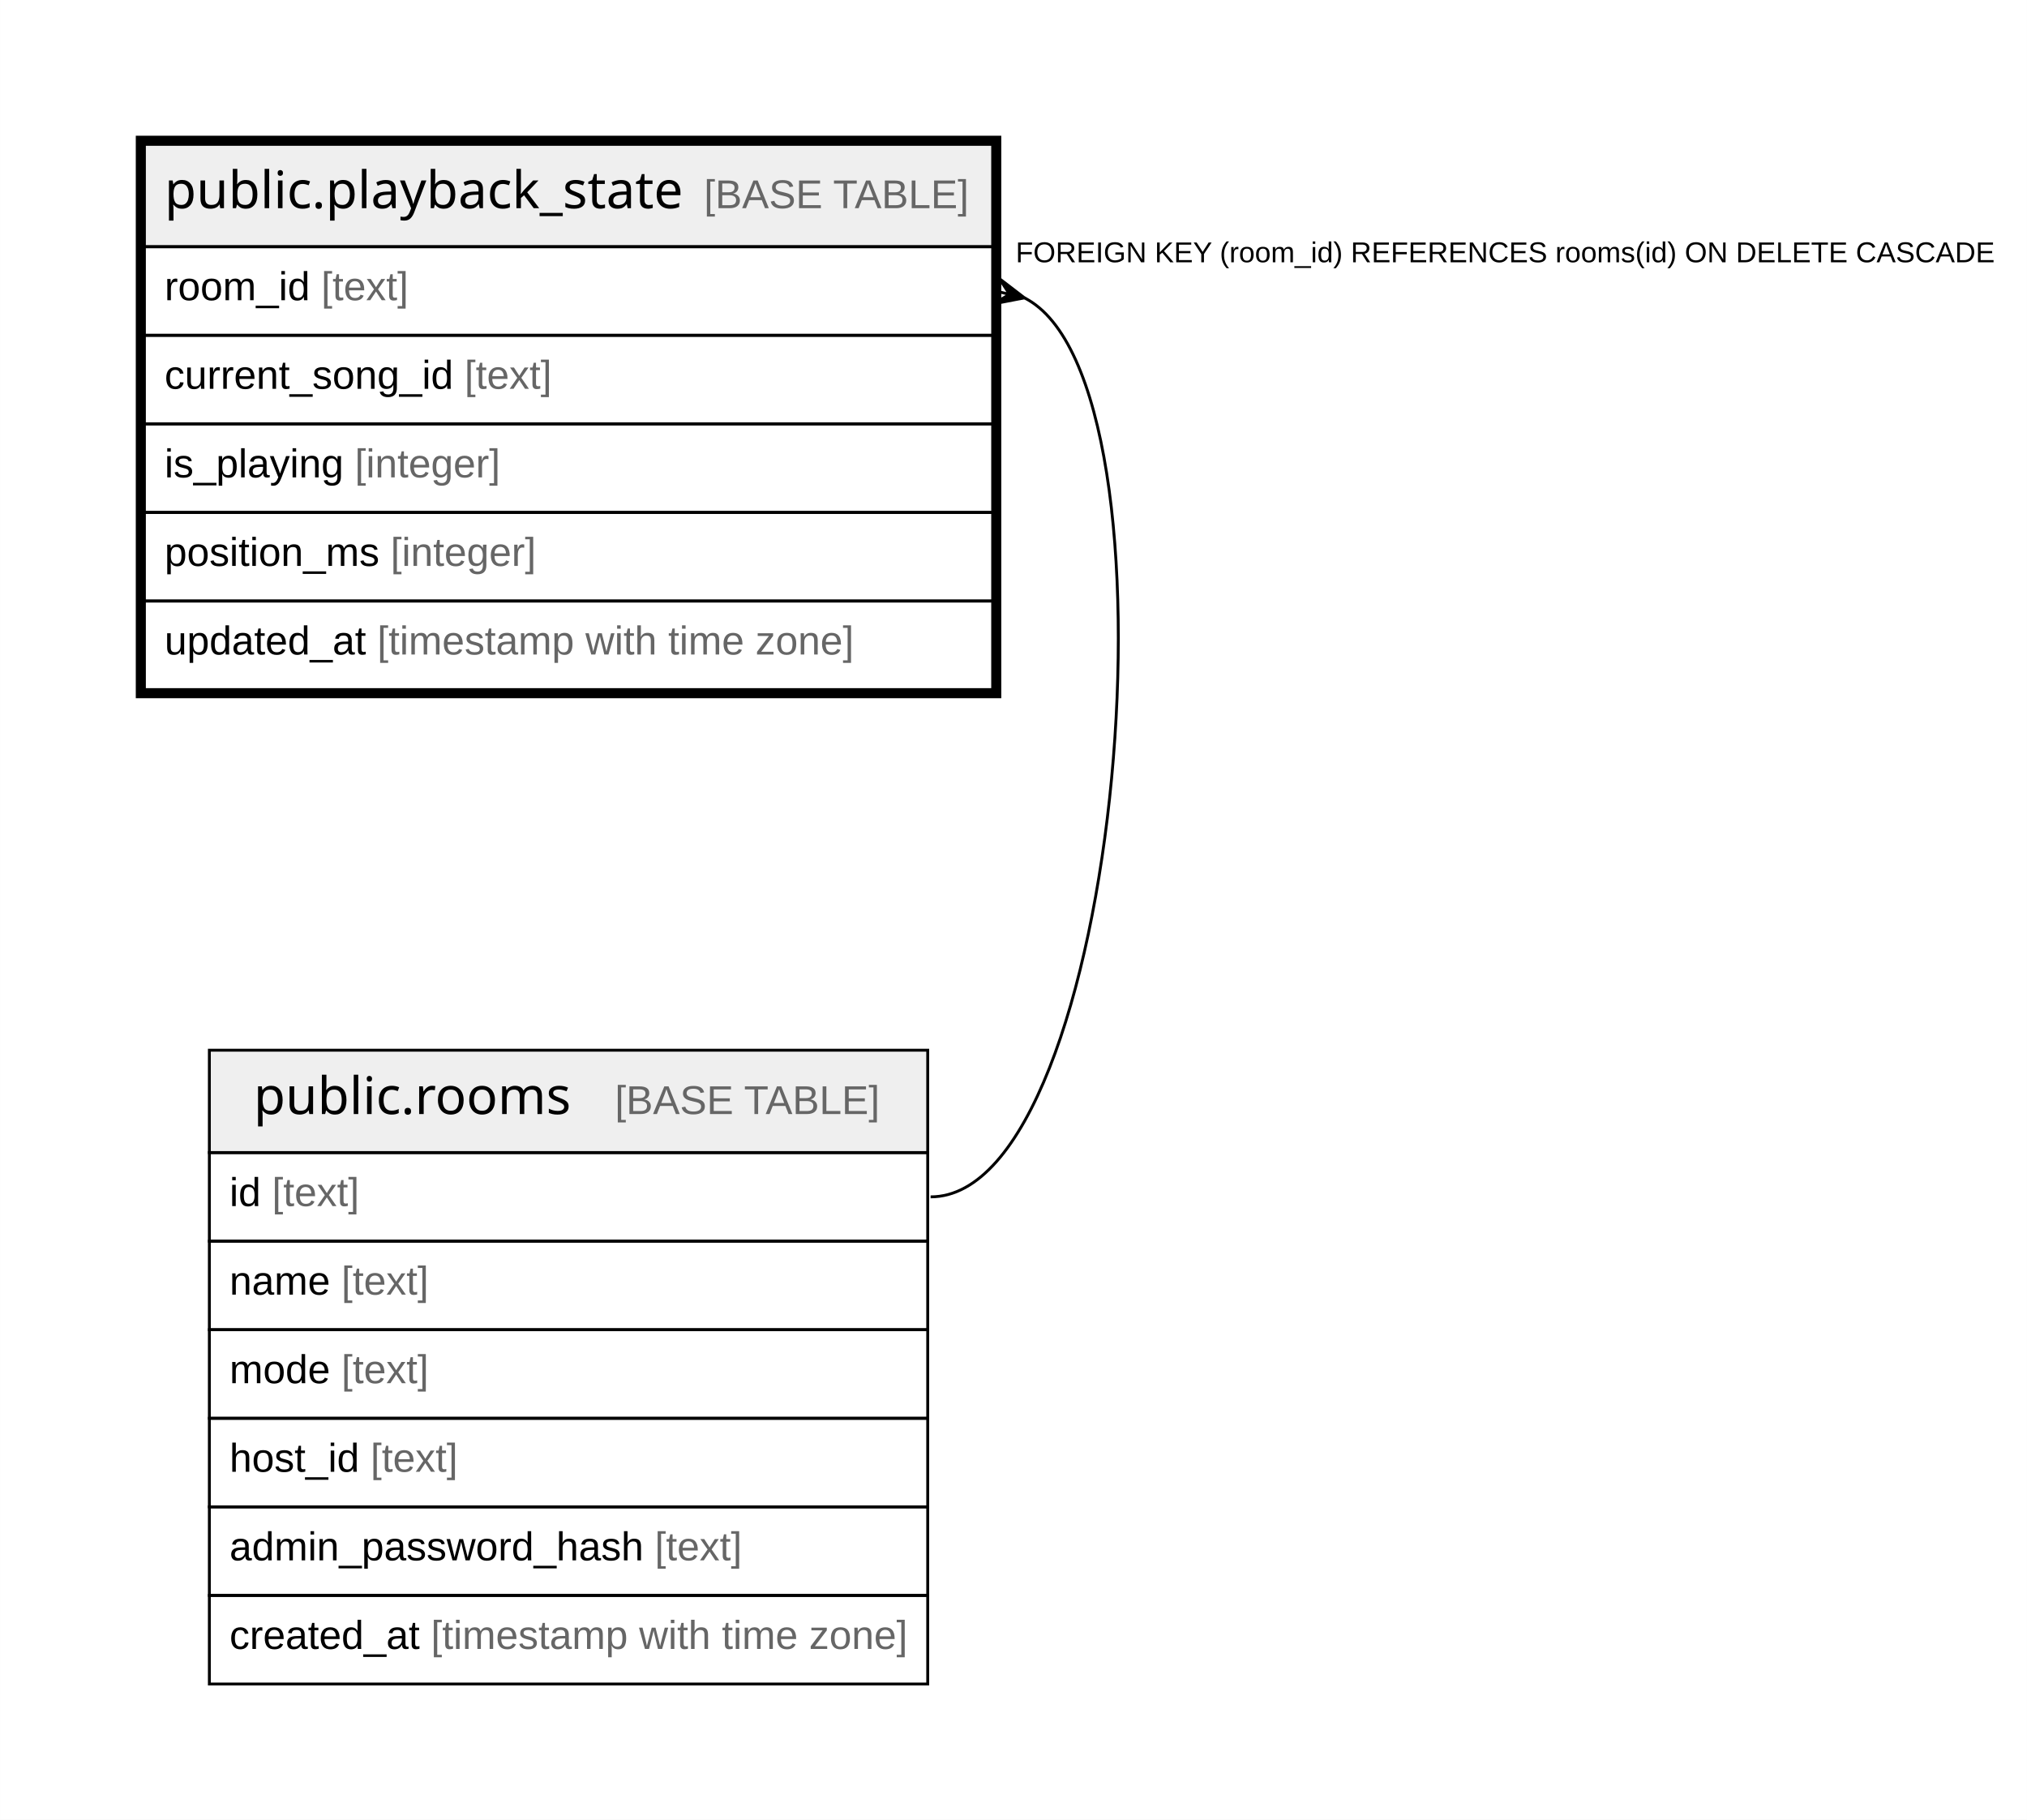
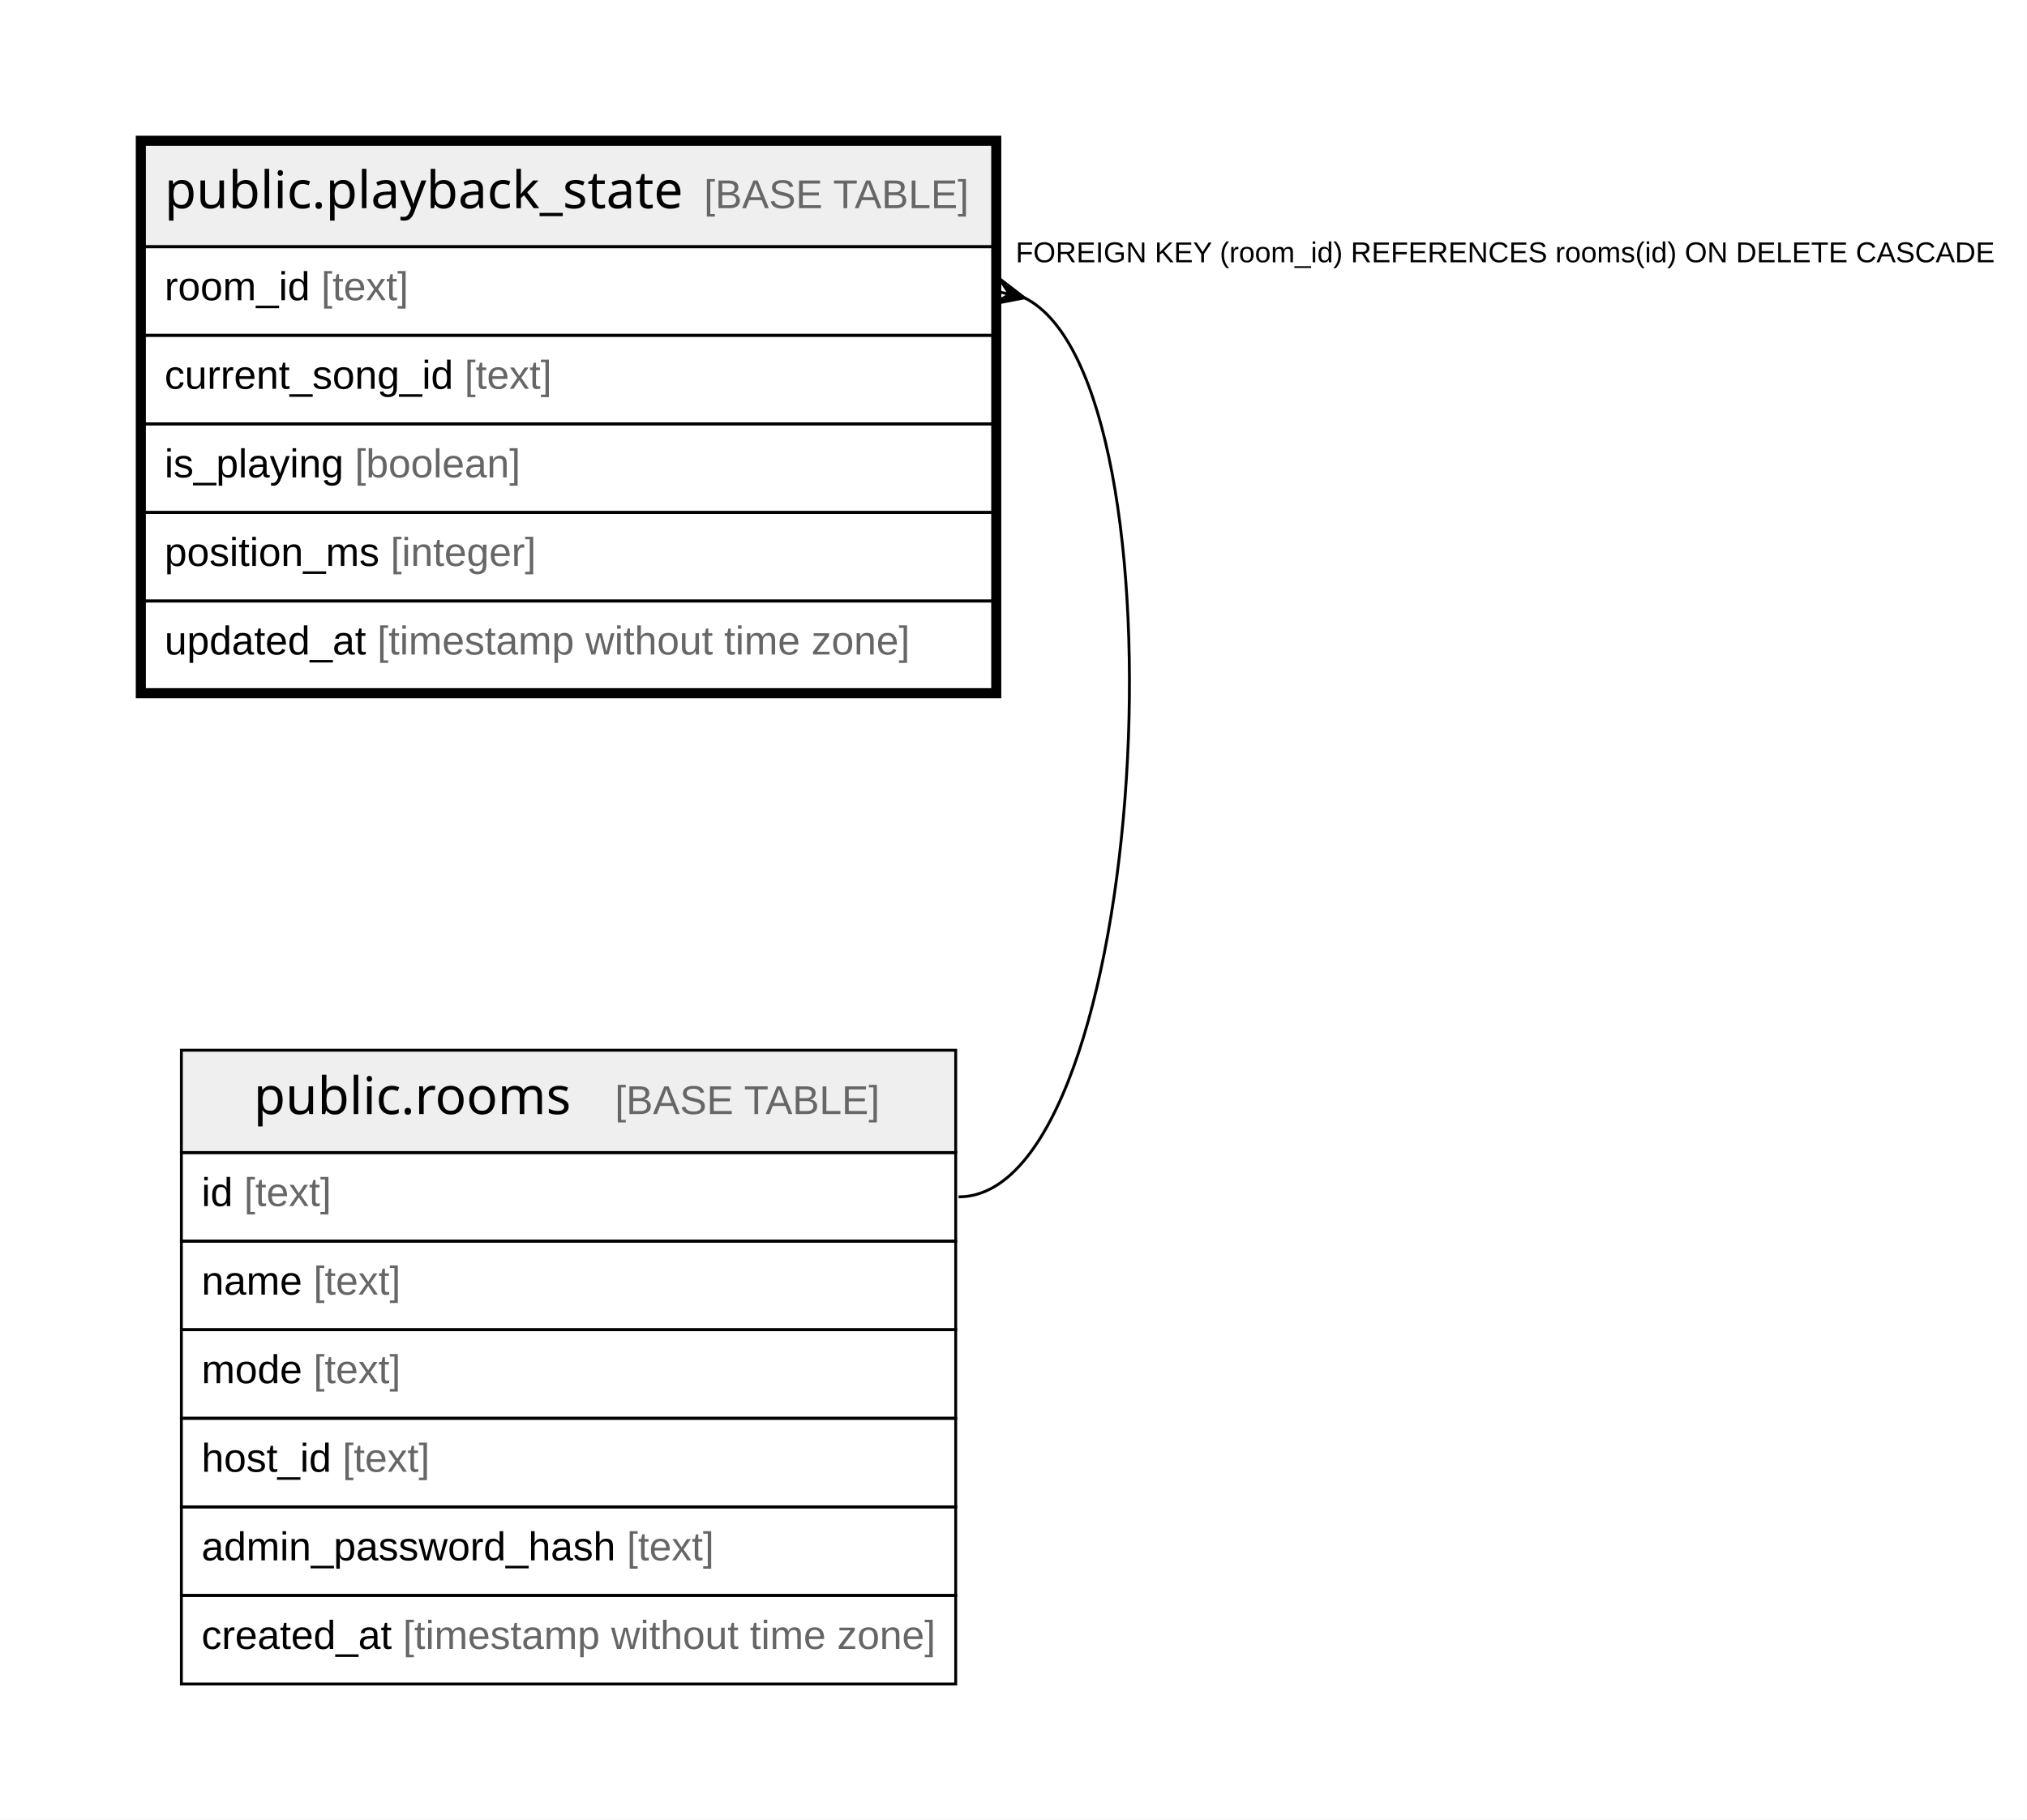
<svg xmlns="http://www.w3.org/2000/svg" width="705pt" height="633pt" viewBox="0.00 0.00 704.75 632.80">
  <g id="graph0" class="graph" transform="scale(1 1) rotate(0) translate(4 628.8)">
    <polygon fill="white" stroke="none" points="-4,4 -4,-628.8 700.75,-628.8 700.75,4 -4,4" />
    <g id="node1" class="node">
      <polygon fill="#efefef" stroke="none" points="46.2,-543 46.2,-578.6 341.13,-578.6 341.13,-543 46.2,-543" />
      <polygon fill="none" stroke="black" points="46.2,-543 46.2,-578.6 341.13,-578.6 341.13,-543 46.2,-543" />
      <text text-anchor="start" x="53.2" y="-556.4" font-family="Arial Bold" font-size="18.00">public.playback_state</text>
      <text text-anchor="start" x="209.65" y="-556.4" font-family="Arial" font-size="14.00">    </text>
      <text text-anchor="start" x="240.76" y="-556.4" font-family="Arial" font-size="14.00" fill="#666666">[BASE TABLE]</text>
      <polygon fill="none" stroke="black" points="46.2,-512.2 46.2,-543 341.13,-543 341.13,-512.2 46.2,-512.2" />
      <text text-anchor="start" x="53.2" y="-524.4" font-family="Arial" font-size="14.00">room_id </text>
      <text text-anchor="start" x="107.67" y="-524.4" font-family="Arial" font-size="14.00" fill="#666666">[text]</text>
      <polygon fill="none" stroke="black" points="46.2,-481.4 46.2,-512.2 341.13,-512.2 341.13,-481.4 46.2,-481.4" />
      <text text-anchor="start" x="53.2" y="-493.6" font-family="Arial" font-size="14.00">current_song_id </text>
      <text text-anchor="start" x="157.49" y="-493.6" font-family="Arial" font-size="14.00" fill="#666666">[text]</text>
      <polygon fill="none" stroke="black" points="46.2,-450.6 46.2,-481.4 341.13,-481.4 341.13,-450.6 46.2,-450.6" />
      <text text-anchor="start" x="53.2" y="-462.8" font-family="Arial" font-size="14.00">is_playing </text>
-       <text text-anchor="start" x="119.35" y="-462.8" font-family="Arial" font-size="14.00" fill="#666666">[integer]</text>
+       <text text-anchor="start" x="119.35" y="-462.8" font-family="Arial" font-size="14.00" fill="#666666">[boolean]</text>
      <polygon fill="none" stroke="black" points="46.2,-419.8 46.2,-450.6 341.13,-450.6 341.13,-419.8 46.2,-419.8" />
      <text text-anchor="start" x="53.2" y="-432" font-family="Arial" font-size="14.00">position_ms </text>
      <text text-anchor="start" x="131.79" y="-432" font-family="Arial" font-size="14.00" fill="#666666">[integer]</text>
      <polygon fill="none" stroke="black" points="46.2,-389 46.2,-419.8 341.13,-419.8 341.13,-389 46.2,-389" />
      <text text-anchor="start" x="53.2" y="-401.2" font-family="Arial" font-size="14.00">updated_at </text>
-       <text text-anchor="start" x="127.16" y="-401.2" font-family="Arial" font-size="14.00" fill="#666666">[timestamp with time zone]</text>
+       <text text-anchor="start" x="127.16" y="-401.2" font-family="Arial" font-size="14.00" fill="#666666">[timestamp without time zone]</text>
      <polygon fill="none" stroke="black" stroke-width="3" points="44.7,-387.5 44.7,-580.1 342.63,-580.1 342.63,-387.5 44.7,-387.5" />
    </g>
    <g id="node2" class="node">
-       <polygon fill="#efefef" stroke="none" points="68.78,-228 68.78,-263.6 318.55,-263.6 318.55,-228 68.78,-228" />
-       <polygon fill="none" stroke="black" points="68.78,-228 68.78,-263.6 318.55,-263.6 318.55,-228 68.78,-228" />
+       <polygon fill="#efefef" stroke="none" points="59.05,-228 59.05,-263.6 328.28,-263.6 328.28,-228 59.05,-228" />
+       <polygon fill="none" stroke="black" points="59.05,-228 59.05,-263.6 328.28,-263.6 328.28,-228 59.05,-228" />
      <text text-anchor="start" x="84.18" y="-241.4" font-family="Arial Bold" font-size="18.00">public.rooms</text>
      <text text-anchor="start" x="178.67" y="-241.4" font-family="Arial" font-size="14.00">    </text>
      <text text-anchor="start" x="209.79" y="-241.4" font-family="Arial" font-size="14.00" fill="#666666">[BASE TABLE]</text>
-       <polygon fill="none" stroke="black" points="68.78,-197.2 68.78,-228 318.55,-228 318.55,-197.2 68.78,-197.2" />
-       <text text-anchor="start" x="75.78" y="-209.4" font-family="Arial" font-size="14.00">id </text>
-       <text text-anchor="start" x="90.57" y="-209.4" font-family="Arial" font-size="14.00" fill="#666666">[text]</text>
-       <polygon fill="none" stroke="black" points="68.78,-166.4 68.78,-197.2 318.55,-197.2 318.55,-166.4 68.78,-166.4" />
-       <text text-anchor="start" x="75.78" y="-178.6" font-family="Arial" font-size="14.00">name </text>
-       <text text-anchor="start" x="114.69" y="-178.6" font-family="Arial" font-size="14.00" fill="#666666">[text]</text>
-       <polygon fill="none" stroke="black" points="68.78,-135.6 68.78,-166.4 318.55,-166.4 318.55,-135.6 68.78,-135.6" />
-       <text text-anchor="start" x="75.78" y="-147.8" font-family="Arial" font-size="14.00">mode </text>
-       <text text-anchor="start" x="114.69" y="-147.8" font-family="Arial" font-size="14.00" fill="#666666">[text]</text>
-       <polygon fill="none" stroke="black" points="68.78,-104.8 68.78,-135.6 318.55,-135.6 318.55,-104.8 68.78,-104.8" />
-       <text text-anchor="start" x="75.78" y="-117" font-family="Arial" font-size="14.00">host_id </text>
-       <text text-anchor="start" x="124.82" y="-117" font-family="Arial" font-size="14.00" fill="#666666">[text]</text>
-       <polygon fill="none" stroke="black" points="68.78,-74 68.78,-104.8 318.55,-104.8 318.55,-74 68.78,-74" />
-       <text text-anchor="start" x="75.78" y="-86.2" font-family="Arial" font-size="14.00">admin_password_hash </text>
-       <text text-anchor="start" x="223.65" y="-86.2" font-family="Arial" font-size="14.00" fill="#666666">[text]</text>
-       <polygon fill="none" stroke="black" points="68.78,-43.2 68.78,-74 318.55,-74 318.55,-43.2 68.78,-43.2" />
-       <text text-anchor="start" x="75.78" y="-55.4" font-family="Arial" font-size="14.00">created_at </text>
-       <text text-anchor="start" x="145.83" y="-55.4" font-family="Arial" font-size="14.00" fill="#666666">[timestamp with time zone]</text>
+       <polygon fill="none" stroke="black" points="59.05,-197.2 59.05,-228 328.28,-228 328.28,-197.2 59.05,-197.2" />
+       <text text-anchor="start" x="66.05" y="-209.4" font-family="Arial" font-size="14.00">id </text>
+       <text text-anchor="start" x="80.84" y="-209.4" font-family="Arial" font-size="14.00" fill="#666666">[text]</text>
+       <polygon fill="none" stroke="black" points="59.05,-166.4 59.05,-197.2 328.28,-197.2 328.28,-166.4 59.05,-166.4" />
+       <text text-anchor="start" x="66.05" y="-178.6" font-family="Arial" font-size="14.00">name </text>
+       <text text-anchor="start" x="104.96" y="-178.6" font-family="Arial" font-size="14.00" fill="#666666">[text]</text>
+       <polygon fill="none" stroke="black" points="59.05,-135.6 59.05,-166.4 328.28,-166.4 328.28,-135.6 59.05,-135.6" />
+       <text text-anchor="start" x="66.05" y="-147.8" font-family="Arial" font-size="14.00">mode </text>
+       <text text-anchor="start" x="104.96" y="-147.8" font-family="Arial" font-size="14.00" fill="#666666">[text]</text>
+       <polygon fill="none" stroke="black" points="59.05,-104.8 59.05,-135.6 328.28,-135.6 328.28,-104.8 59.05,-104.8" />
+       <text text-anchor="start" x="66.05" y="-117" font-family="Arial" font-size="14.00">host_id </text>
+       <text text-anchor="start" x="115.08" y="-117" font-family="Arial" font-size="14.00" fill="#666666">[text]</text>
+       <polygon fill="none" stroke="black" points="59.05,-74 59.05,-104.8 328.28,-104.8 328.28,-74 59.05,-74" />
+       <text text-anchor="start" x="66.05" y="-86.2" font-family="Arial" font-size="14.00">admin_password_hash </text>
+       <text text-anchor="start" x="213.92" y="-86.2" font-family="Arial" font-size="14.00" fill="#666666">[text]</text>
+       <polygon fill="none" stroke="black" points="59.05,-43.2 59.05,-74 328.28,-74 328.28,-43.2 59.05,-43.2" />
+       <text text-anchor="start" x="66.05" y="-55.4" font-family="Arial" font-size="14.00">created_at </text>
+       <text text-anchor="start" x="136.1" y="-55.4" font-family="Arial" font-size="14.00" fill="#666666">[timestamp without time zone]</text>
    </g>
    <g id="edge1" class="edge">
-       <path fill="none" stroke="black" d="M352.11,-525.25C409.9,-496.42 386.17,-212.6 319.55,-212.6" />
-       <polygon fill="black" stroke="black" points="352.19,-525.23 341.43,-523.14 347,-526.45 342.79,-527.45 342.79,-527.45 342.79,-527.45 347,-526.45 343.49,-531.9 352.19,-525.23" />
+       <path fill="none" stroke="black" d="M352.17,-525.25C410.74,-496.42 395.78,-212.6 329.28,-212.6" />
+       <polygon fill="black" stroke="black" points="352.2,-525.24 341.43,-523.14 347,-526.46 342.79,-527.45 342.79,-527.45 342.79,-527.45 347,-526.46 343.49,-531.9 352.2,-525.24" />
      <text text-anchor="start" x="349.13" y="-537.6" font-family="Arial" font-size="10.00">FOREIGN KEY (room_id) REFERENCES rooms(id) ON DELETE CASCADE</text>
    </g>
  </g>
</svg>
